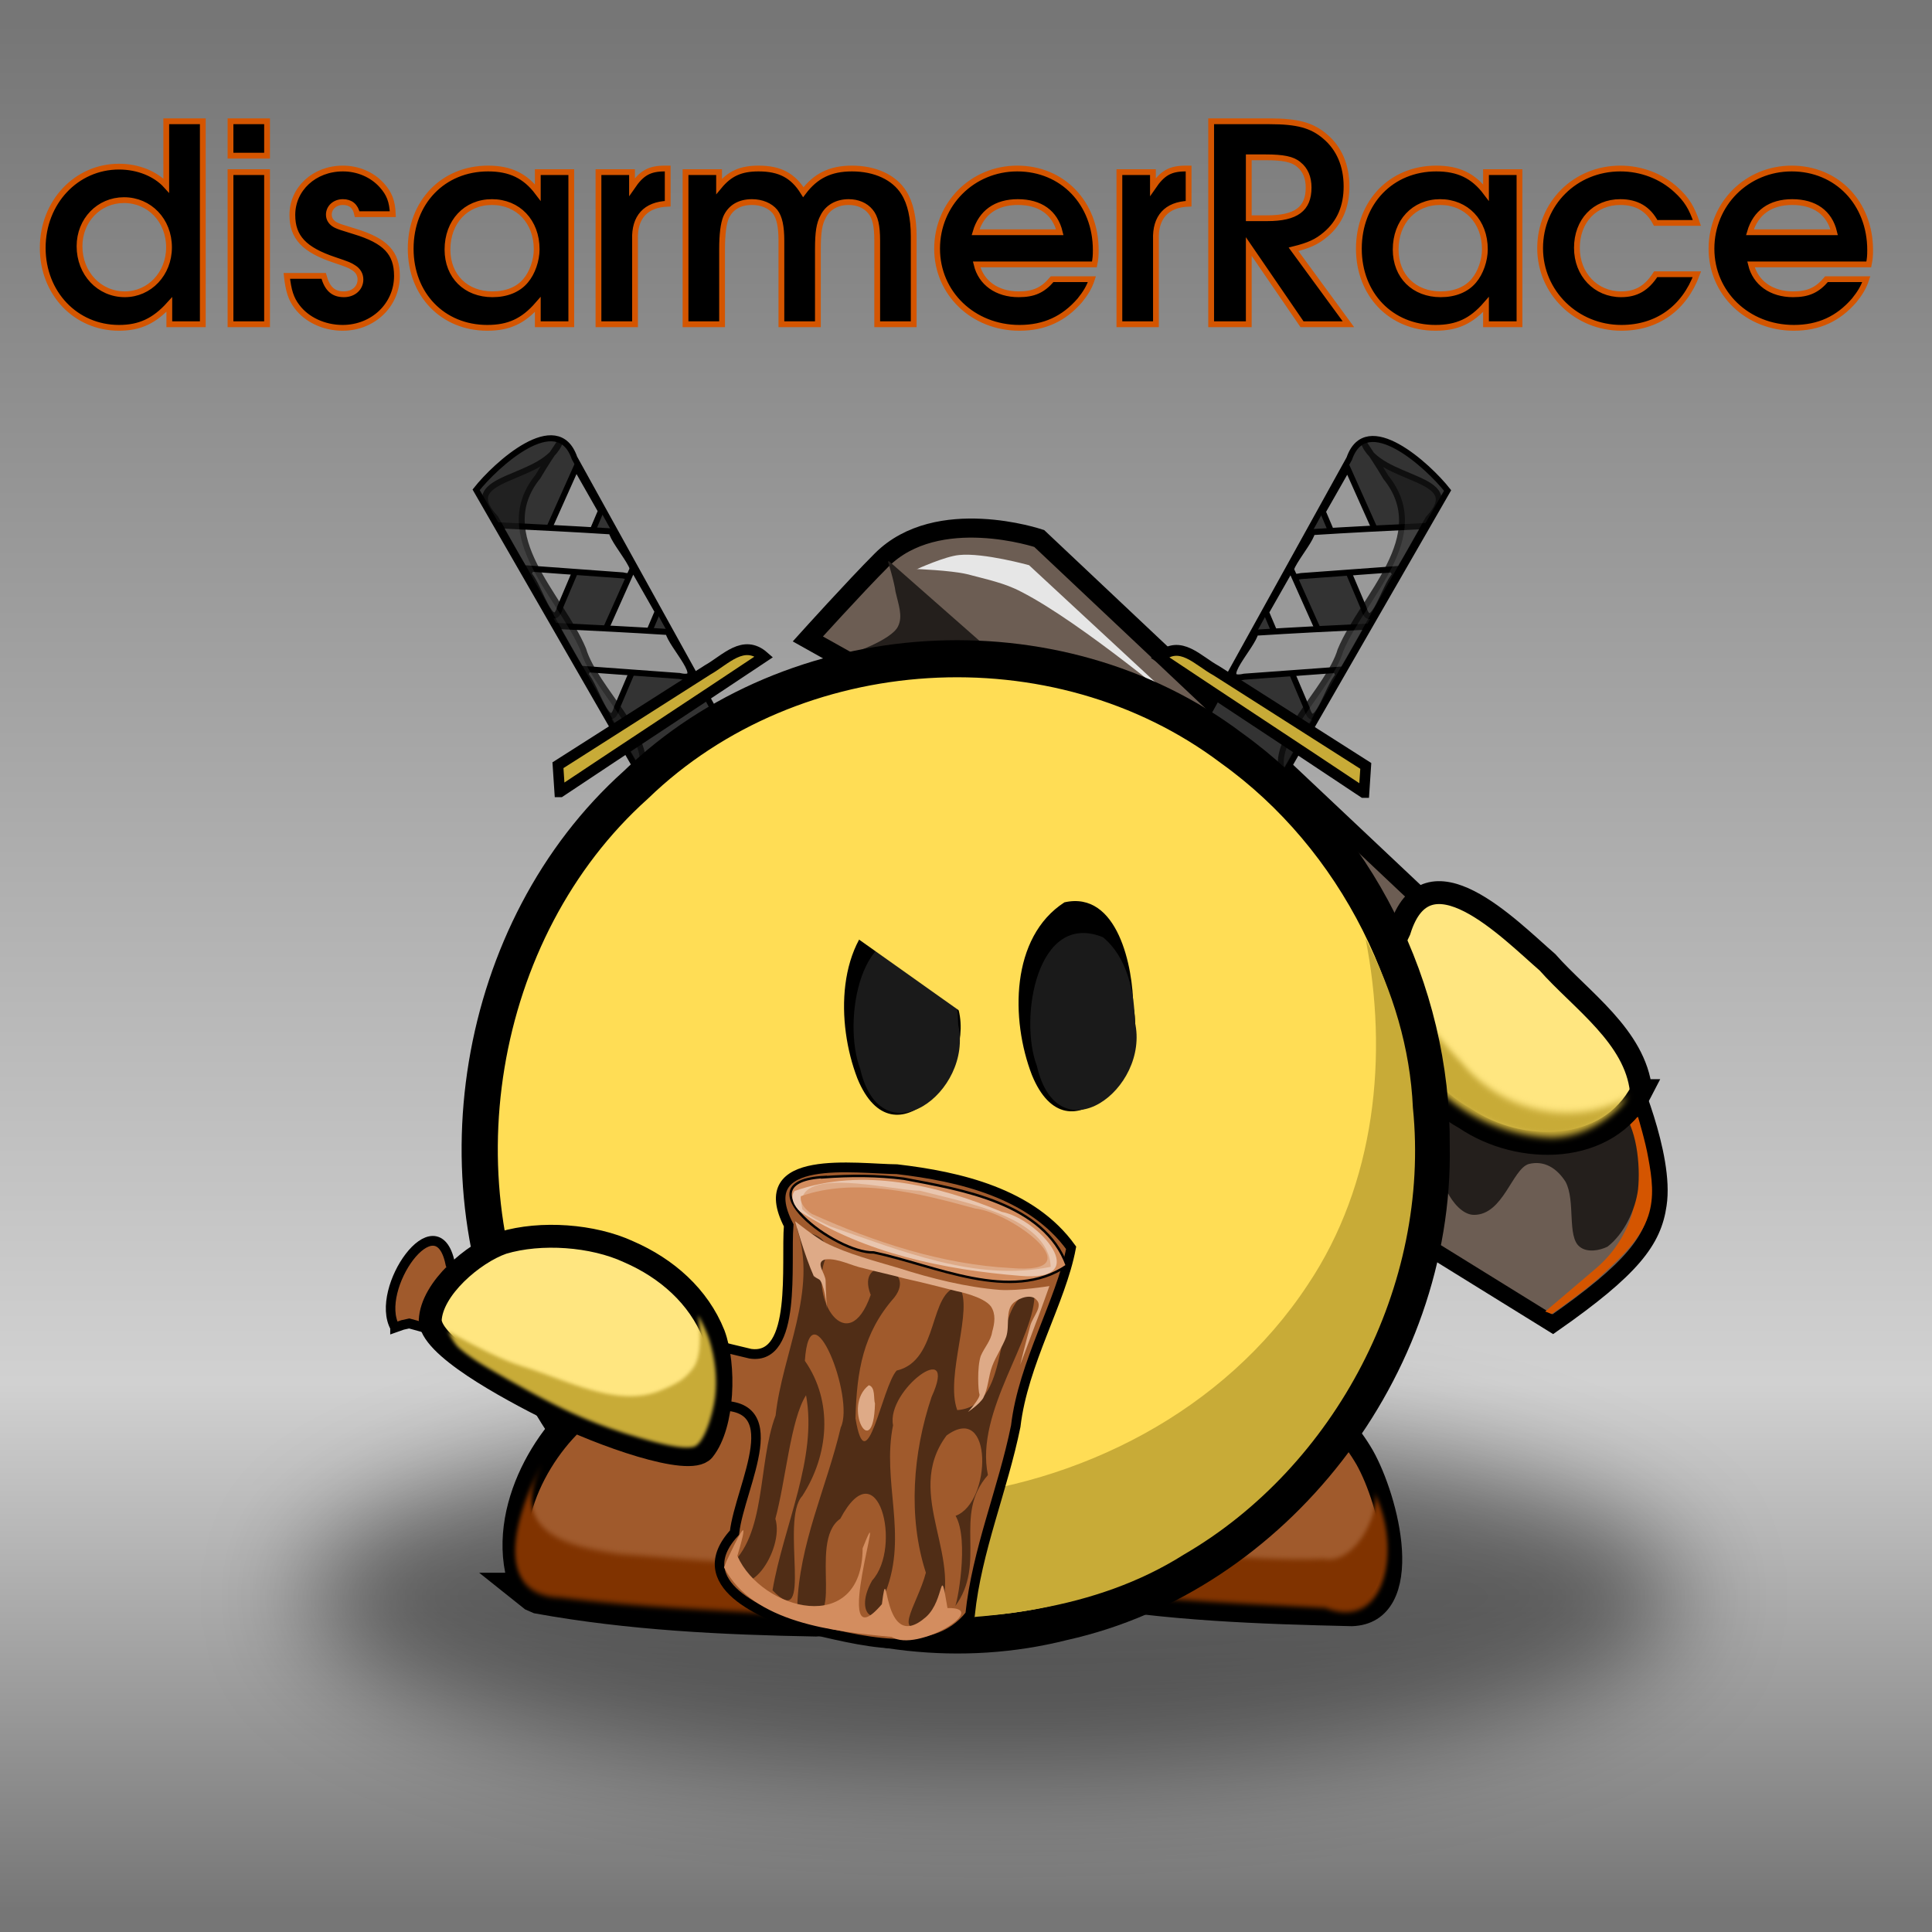
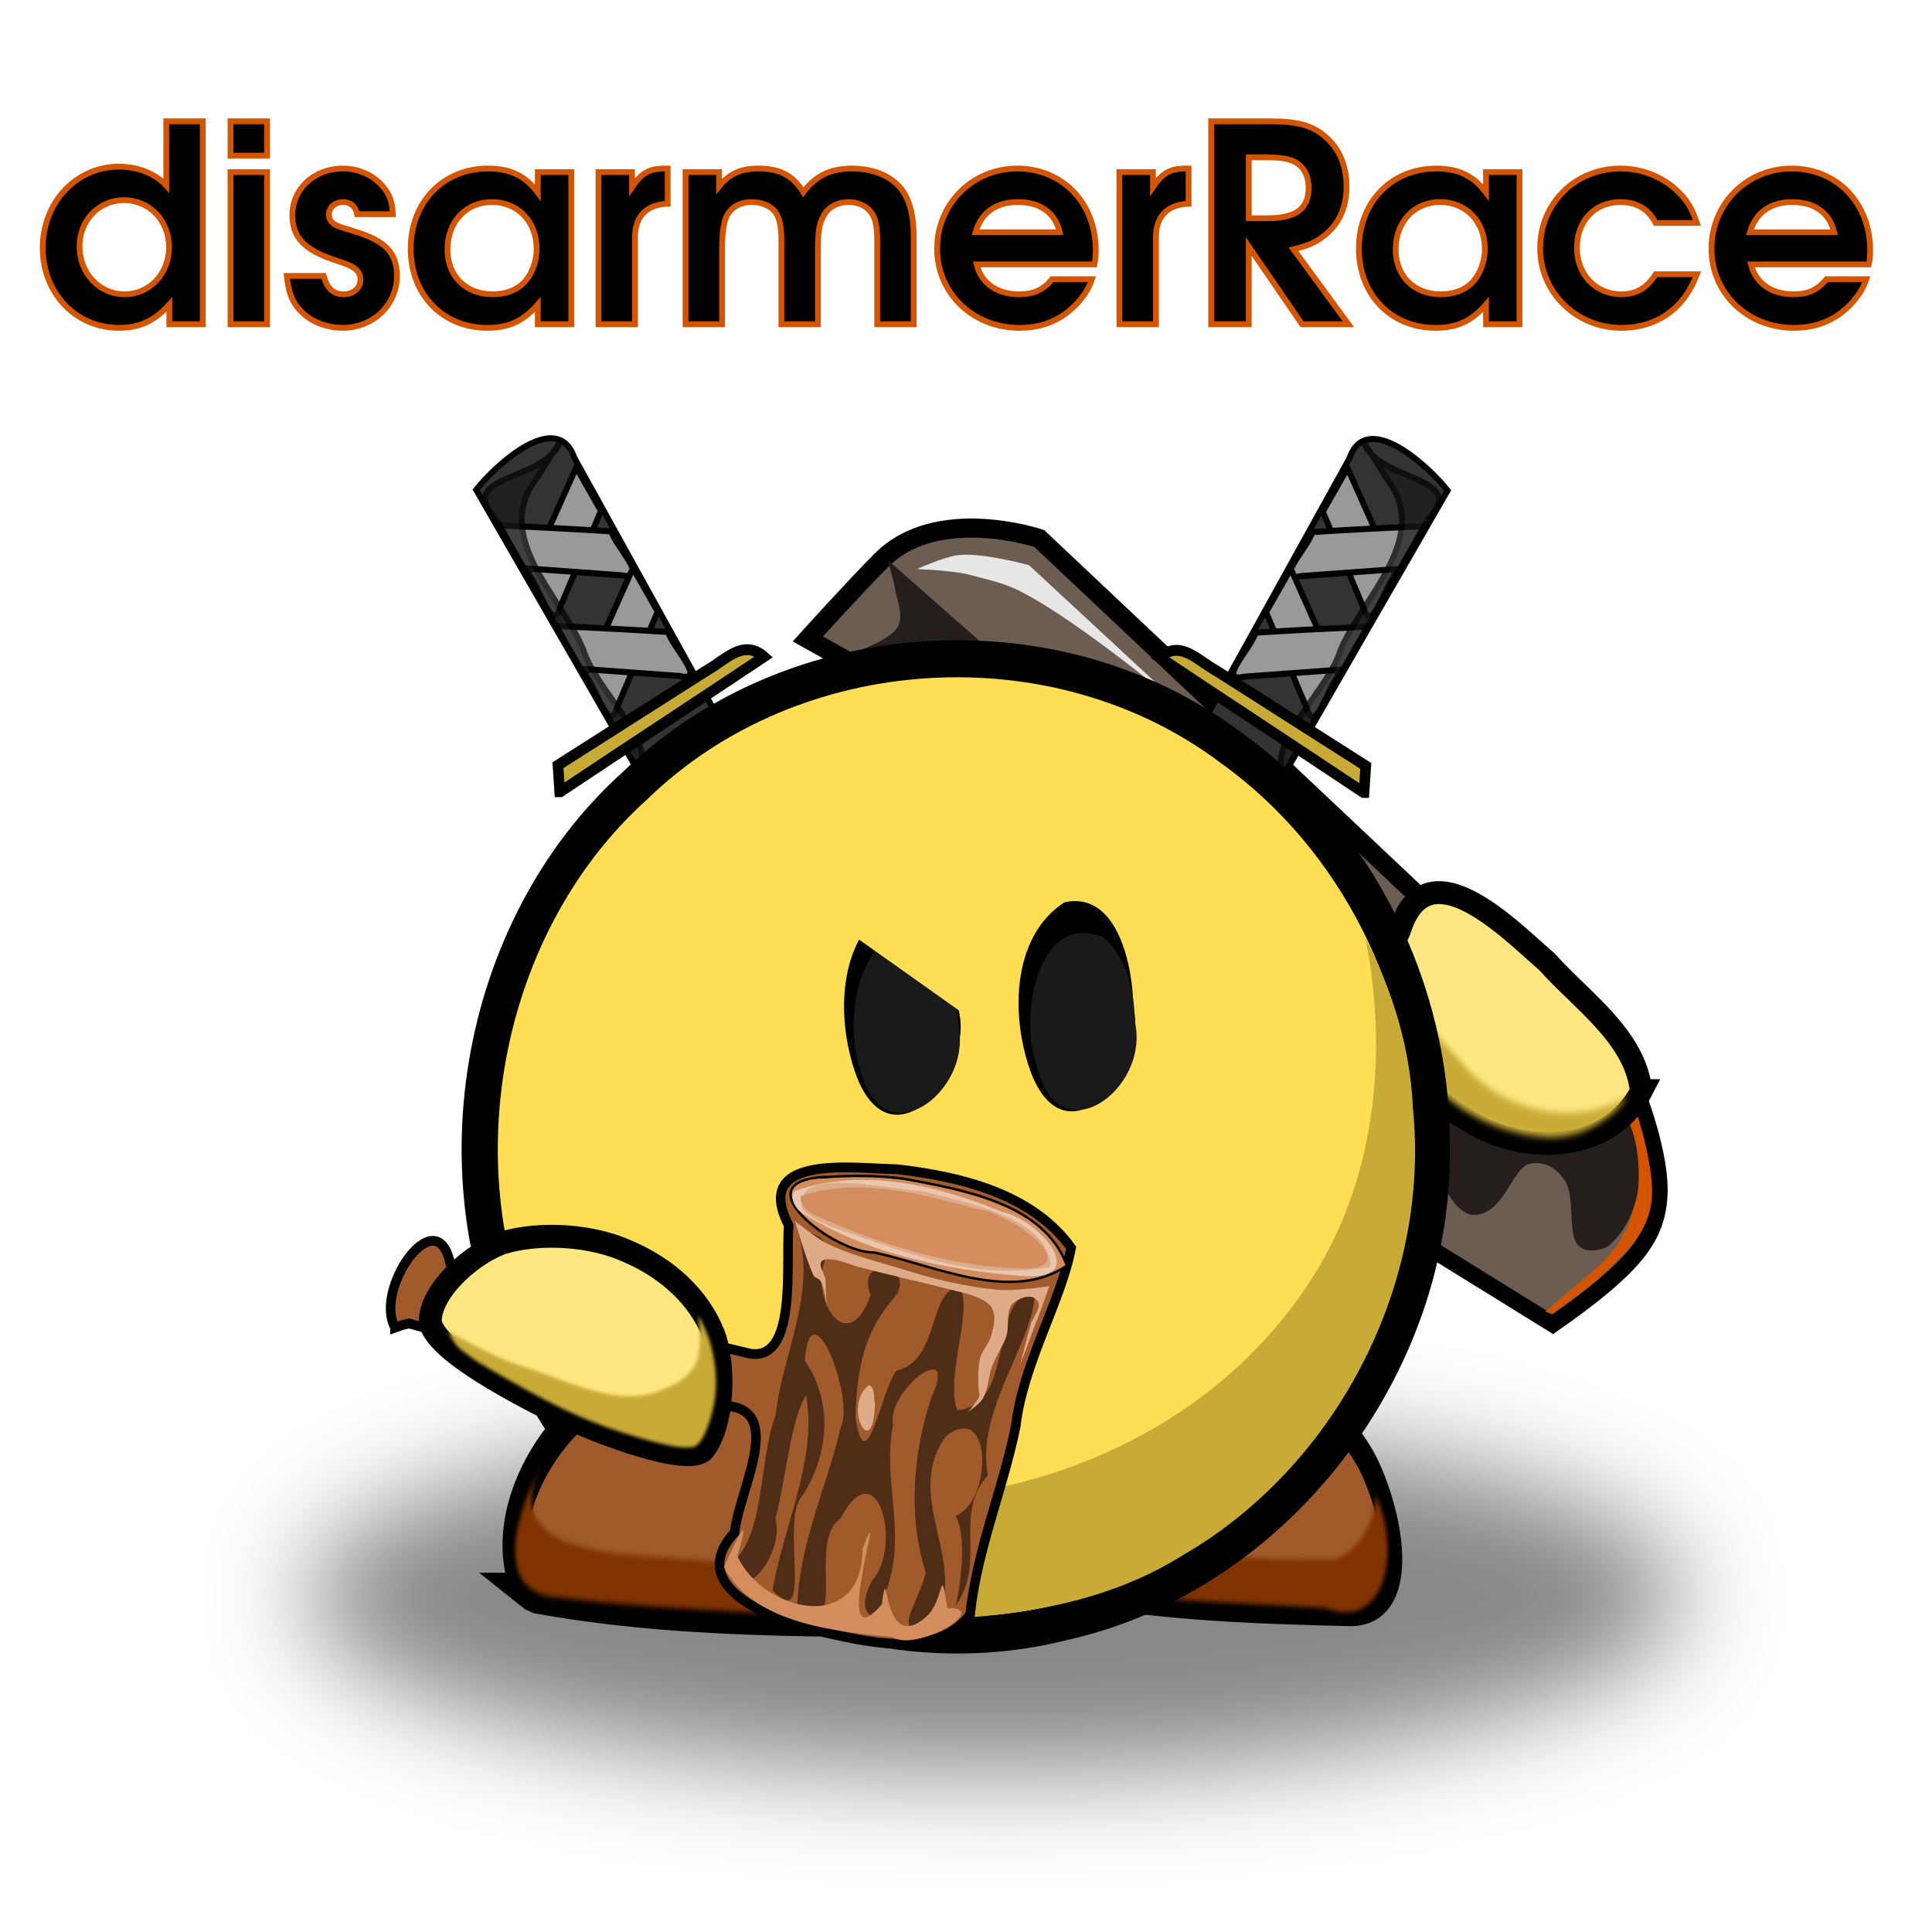
<svg xmlns="http://www.w3.org/2000/svg" xmlns:xlink="http://www.w3.org/1999/xlink" height="100%" version="1.1" viewBox="0 0 512 512" width="100%" id="svg2">
  <defs id="defs8">
    <linearGradient id="linearGradient5610">
      <stop id="stop5612" offset="0" style="stop-color:#767676;stop-opacity:1;" />
      <stop style="stop-color:#d1d1d1;stop-opacity:1;" offset="0.721" id="stop5614" />
      <stop id="stop5616" offset="1" style="stop-color:#767676;stop-opacity:1;" />
    </linearGradient>
    <filter color-interpolation-filters="sRGB" id="o2-8">
      <feGaussianBlur stdDeviation="0.5" id="feGaussianBlur18-6" />
    </filter>
    <filter color-interpolation-filters="sRGB" id="o3-2">
      <feGaussianBlur stdDeviation="0.5" id="feGaussianBlur21-3" />
    </filter>
    <filter color-interpolation-filters="sRGB" id="o4-1">
      <feGaussianBlur stdDeviation="0.5" id="feGaussianBlur24-4" />
    </filter>
    <filter color-interpolation-filters="sRGB" id="o5-0">
      <feGaussianBlur stdDeviation="0.3" id="feGaussianBlur27-7" />
    </filter>
    <filter id="filter5624" x="-0.093" width="1.185" y="-0.362" height="1.725" color-interpolation-filters="sRGB">
      <feGaussianBlur stdDeviation="17.029" id="feGaussianBlur5626" />
    </filter>
-     <linearGradient xlink:href="#linearGradient5610" id="linearGradient5653" gradientUnits="userSpaceOnUse" x1="1280" y1="108.311" x2="1280" y2="1516.408" gradientTransform="matrix(0.2666667,0,0,0.3555556,170.6667,-32.85334)" />
  </defs>
-   <rect id="rect637" y="-7.6293945e-06" x="1.2e-06" width="512" style="fill:url(#linearGradient5653);fill-opacity:1" height="512" />
+   <rect id="rect637" y="-7.6293945e-06" x="1.2e-06" width="512" style="fill:none;fill-opacity:1" height="512" />
  <path transform="matrix(0.8256707,0,0,0.8256707,-122.7868,25.21341)" d="m 688.326,481.847 a 220.617,56.38 0 1 1 -441.235,0 220.617,56.38 0 1 1 441.235,0 z" id="path5618" style="opacity:0.467;fill:#000000;fill-opacity:1;stroke:none;filter:url(#filter5624)" />
  <text id="text5630" y="85.926" x="9.138" style="font-size:72.771px;font-style:normal;font-weight:normal;line-height:125%;letter-spacing:0px;word-spacing:0px;fill:#000000;fill-opacity:1;stroke:#d45500;stroke-width:1.533;stroke-miterlimit:4;stroke-dasharray:none;font-family:Sans" xml:space="preserve">
    <tspan style="font-style:normal;font-variant:normal;font-weight:600;font-stretch:normal;stroke:#d45500;stroke-width:1.533;stroke-miterlimit:4;stroke-dasharray:none;font-family:URW Gothic L;-inkscape-font-specification:URW Gothic L Semi-Bold" y="85.926" x="9.138" id="tspan5632">disarmerRace</tspan>
  </text>
  <g transform="matrix(0.8256707,0,0,0.8256707,393.4517,72.2978)" id="g665">
    <g transform="translate(0,-930.362)" id="g1033">
      <use height="90" style="fill:#ff0101;stroke:#ff0101" transform="translate(69.236,84.488)" width="600" x="0" xlink:href="#" y="0" id="use1035" />
      <use height="90" style="fill:#ff0101;stroke:#ff0101;stroke-width:1.2" transform="matrix(0.811,0,0,0.812,95.472,244.37)" width="600" x="0" xlink:href="#" y="0" id="use1037" />
      <use height="90" style="fill:#ff0101;stroke:#ff0101;stroke-width:1.5" transform="matrix(0.685,0,0,0.687,110.945,377.717)" width="600" x="0" xlink:href="#" y="0" id="use1039" />
      <use height="90" style="fill:#ff0101;stroke:#ff0101;stroke-width:1.8" transform="matrix(0.559,0,0,0.562,128.453,487.311)" width="600" x="0" xlink:href="#" y="0" id="use1041" />
      <use height="90" style="fill:#ff0101;stroke:#ff0101;stroke-width:2.3" transform="matrix(0.432,0,0,0.437,143.96,613.049)" width="600" x="0" xlink:href="#" y="0" id="use1043" />
      <use height="90" style="fill:#ff0101;stroke:#ff0101;stroke-width:3.2" transform="matrix(0.306,0,0,0.313,157.476,725.616)" width="600" x="0" xlink:href="#" y="0" id="use1045" />
      <use height="90" style="fill:#ff0101;stroke:#ff0101;stroke-width:5.4" transform="matrix(0.18,0,0,0.188,163.968,850.255)" width="600" x="0" xlink:href="#" y="0" id="use1047" />
    </g>
    <g transform="translate(0,-930.362)" id="g1049">
      <use height="90" style="fill:#ff0101;stroke:#ff0101" transform="translate(69.236,84.488)" width="600" x="0" xlink:href="#" y="0" id="use1051" />
      <use height="90" style="fill:#ff0101;stroke:#ff0101;stroke-width:1.2" transform="matrix(0.811,0,0,0.812,95.472,244.37)" width="600" x="0" xlink:href="#" y="0" id="use1053" />
      <use height="90" style="fill:#ff0101;stroke:#ff0101;stroke-width:1.5" transform="matrix(0.685,0,0,0.687,110.945,377.717)" width="600" x="0" xlink:href="#" y="0" id="use1055" />
      <use height="90" style="fill:#ff0101;stroke:#ff0101;stroke-width:1.8" transform="matrix(0.559,0,0,0.562,128.453,487.311)" width="600" x="0" xlink:href="#" y="0" id="use1057" />
      <use height="90" style="fill:#ff0101;stroke:#ff0101;stroke-width:2.3" transform="matrix(0.432,0,0,0.437,143.96,613.049)" width="600" x="0" xlink:href="#" y="0" id="use1059" />
      <use height="90" style="fill:#ff0101;stroke:#ff0101;stroke-width:3.2" transform="matrix(0.306,0,0,0.313,157.476,725.616)" width="600" x="0" xlink:href="#" y="0" id="use1061" />
      <use height="90" style="fill:#ff0101;stroke:#ff0101;stroke-width:5.4" transform="matrix(0.18,0,0,0.188,163.968,850.255)" width="600" x="0" xlink:href="#" y="0" id="use1063" />
    </g>
    <g transform="translate(0,-930.362)" id="g1065">
      <use height="90" style="fill:#ff0101;stroke:#ff0101" transform="translate(69.236,84.488)" width="600" x="0" xlink:href="#" y="0" id="use1067" />
      <use height="90" style="fill:#ff0101;stroke:#ff0101;stroke-width:1.2" transform="matrix(0.811,0,0,0.812,95.472,244.37)" width="600" x="0" xlink:href="#" y="0" id="use1069" />
      <use height="90" style="fill:#ff0101;stroke:#ff0101;stroke-width:1.5" transform="matrix(0.685,0,0,0.687,110.945,377.717)" width="600" x="0" xlink:href="#" y="0" id="use1071" />
      <use height="90" style="fill:#ff0101;stroke:#ff0101;stroke-width:1.8" transform="matrix(0.559,0,0,0.562,128.453,487.311)" width="600" x="0" xlink:href="#" y="0" id="use1073" />
      <use height="90" style="fill:#ff0101;stroke:#ff0101;stroke-width:2.3" transform="matrix(0.432,0,0,0.437,143.96,613.049)" width="600" x="0" xlink:href="#" y="0" id="use1075" />
      <use height="90" style="fill:#ff0101;stroke:#ff0101;stroke-width:3.2" transform="matrix(0.306,0,0,0.313,157.476,725.616)" width="600" x="0" xlink:href="#" y="0" id="use1077" />
      <use height="90" style="fill:#ff0101;stroke:#ff0101;stroke-width:5.4" transform="matrix(0.18,0,0,0.188,163.968,850.255)" width="600" x="0" xlink:href="#" y="0" id="use1079" />
    </g>
    <g transform="translate(0,-930.362)" id="g1081">
      <use height="90" style="fill:#ff0101;stroke:#ff0101" transform="translate(69.236,84.488)" width="600" x="0" xlink:href="#" y="0" id="use1083" />
      <use height="90" style="fill:#ff0101;stroke:#ff0101;stroke-width:1.2" transform="matrix(0.811,0,0,0.812,95.472,244.37)" width="600" x="0" xlink:href="#" y="0" id="use1085" />
      <use height="90" style="fill:#ff0101;stroke:#ff0101;stroke-width:1.5" transform="matrix(0.685,0,0,0.687,110.945,377.717)" width="600" x="0" xlink:href="#" y="0" id="use1087" />
      <use height="90" style="fill:#ff0101;stroke:#ff0101;stroke-width:1.8" transform="matrix(0.559,0,0,0.562,128.453,487.311)" width="600" x="0" xlink:href="#" y="0" id="use1089" />
      <use height="90" style="fill:#ff0101;stroke:#ff0101;stroke-width:2.3" transform="matrix(0.432,0,0,0.437,143.96,613.049)" width="600" x="0" xlink:href="#" y="0" id="use1091" />
      <use height="90" style="fill:#ff0101;stroke:#ff0101;stroke-width:3.2" transform="matrix(0.306,0,0,0.313,157.476,725.616)" width="600" x="0" xlink:href="#" y="0" id="use1093" />
      <use height="90" style="fill:#ff0101;stroke:#ff0101;stroke-width:5.4" transform="matrix(0.18,0,0,0.188,163.968,850.255)" width="600" x="0" xlink:href="#" y="0" id="use1095" />
    </g>
    <g transform="matrix(4.080667,0,0,4.080667,-1094.175,-348.0919)" id="g667">
      <g style="stroke-width:4.7" transform="matrix(0.334,0,0,0.415,177.944,-10.872)" id="g669">
        <path d="m 170.4,480.2 c -6.6,-12.4 4.9,-27.2 15.8,-33.1 17.6,-10.5 43.2,-8.1 55.6,9.2 5.6,8 12.5,29.1 -3,29.6 -21.7,-0.4 -43.6,-1 -65.2,-4.1 l -1.5,-0.5 -1.8,-1.1 0,0 z" style="fill:#a05a2c;stroke:#000000;stroke-width:4.7" id="path671" />
        <path d="m 174.6,458.4 c -8.4,12.7 9.7,14.6 18.2,15.6 13.1,0.7 26.2,1.9 39.3,1.5 8.1,1.2 13.9,-10.1 11.7,-12.9 6.7,9.8 3.7,26.9 -11.3,22.2 -17.8,-0.8 -35.7,-1.3 -53.4,-3 -16,-0.4 -10.6,-14.8 -4.5,-23.5 z" style="fill:#803300;filter:url(#o2-8)" id="path673" />
      </g>
      <path d="m 248.3,152.4 25.2,15.6 c 6.3,-4.4 7.9,-6.6 8.3,-9.4 0.6,-3.9 -2.4,-10.6 -2.4,-10.6 z" style="fill:#6c5d53;stroke:#000000;stroke-width:1.3" id="path675" />
      <path d="m 280.2,151.7 c 0,0 0.6,2 0.8,3.2 0.3,1.6 0.5,3.1 0,4.6 -0.6,1.8 -2.1,3.2 -3.5,4.5 -1.2,1.2 -4.1,3.2 -4.1,3.2 l -0.5,-0.2 c 0,0 2.6,-2.2 4,-3.4 1.3,-1.1 2.3,-2.6 2.8,-4.2 0.4,-1.3 0.1,-3.2 -0.4,-4.4 -0.5,-1.3 -2.8,-3.1 -2.8,-3.1 z" style="fill:#d45500" id="path677" />
      <path d="m 280.4,150.8 -47.3,-44.6 c 0,0 -8,-2.7 -12.4,1.7 -2.1,2.1 -5.8,6.2 -5.8,6.2 z" style="fill:#6c5d53;stroke:#000000;stroke-width:1.5" id="path679" />
      <path d="m 264.9,151.9 c -1.3,1.4 -0.6,4 0.3,5.7 0.4,0.8 1.2,1.8 2.1,1.8 2.3,0 3,-3.6 4.3,-4 1.2,-0.3 2.2,0.3 2.9,1.4 0.8,1.5 0.1,4.3 1.1,5.1 0.6,0.5 1.6,0.3 2.2,0 1.3,-1 2.2,-2.9 2.4,-4.5 0.2,-1.9 -0.1,-5 -1.4,-6.3 -3.7,-3.4 -10.5,-3 -13.9,0.8 z" style="fill:#241f1c" id="path681" />
      <g transform="matrix(0.463,0,0,0.474,112.23,-37.743)" id="g683">
        <path d="m 363.4,395.3 c -5.7,10.8 -20.8,10.7 -30,4.6 -10.7,-5.8 -17,-19.8 -11.1,-31.2 4.6,-14.4 18.6,-0.2 25.1,5.3 5.7,6.3 14.9,12.3 15.9,21.3 z" style="fill:#ffe680;stroke:#000000;stroke-width:3.8" id="path685" />
        <path d="m 351.5,389.1 c -7.5,8 -20.1,9 -29.2,3 -5.5,-2.8 -12.9,-9.6 -8.6,0.2 5.5,7.7 18.1,9.8 27,7.3 5.1,-1.7 8.6,-5.7 10.7,-10.5 z" style="fill:#c8ab37;filter:url(#o3-2)" transform="matrix(0.958,0.288,-0.288,0.958,136.91,-77.892)" id="path687" />
      </g>
      <g transform="matrix(0.463,0,0,0.474,112.23,-37.743)" id="g689">
        <path d="m 193.4,343.1 c -9.3,-15.8 -18.7,-31.7 -28,-47.5 3.3,-4.1 13.8,-13.5 16.7,-5.3 8.4,14.8 16.7,29.5 25.1,44.3 -4.6,2.9 -9.2,5.7 -13.8,8.6 z" style="fill:#333333;stroke:#000000" id="path691" />
        <g style="stroke:#000000" id="g693">
          <path d="m 182.4,291.9 c -2.7,5.9 -5.4,11.8 -8.1,17.7 1.8,1.7 4,10.2 5.4,5.4 2.3,-5.3 4.6,-10.6 6.9,-15.9 -1.4,-2.4 -2.8,-4.8 -4.2,-7.2 z" style="fill:#999999;stroke:#000000" id="path695" />
          <path d="m 169.4,301.5 c 6.3,0.3 12.6,0.6 19,1 0.5,2.3 6.8,8.4 1.9,7.3 -5.6,-0.4 -11.2,-0.8 -16.8,-1.2 -1.4,-2.3 -2.7,-4.6 -4.1,-7 z" style="fill:#999999;stroke:#000000" id="path697" />
        </g>
        <g style="stroke:#000000" transform="translate(9.64,16.692)" id="g699">
          <path d="m 182.4,291.9 c -2.7,5.9 -5.4,11.8 -8.1,17.7 1.8,1.7 4,10.2 5.4,5.4 2.3,-5.3 4.6,-10.6 6.9,-15.9 -1.4,-2.4 -2.8,-4.8 -4.2,-7.2 z" style="fill:#999999;stroke:#000000" id="path701" />
          <path d="m 169.4,301.5 c 6.3,0.3 12.6,0.6 19,1 0.5,2.3 6.8,8.4 1.9,7.3 -5.6,-0.4 -11.2,-0.8 -16.8,-1.2 -1.4,-2.3 -2.7,-4.6 -4.1,-7 z" style="fill:#999999;stroke:#000000" id="path703" />
        </g>
        <path d="m 179.7,287.5 c -2.4,6.8 -18,5.5 -11,12.8 8.2,14.2 16.4,28.3 24.6,42.5 2.7,-5.7 -7.7,-14.1 -9.7,-20.7 -3.8,-8.9 -15.8,-18.9 -7.7,-28.7 1.2,-2 2.5,-3.9 3.8,-5.8 z" style="opacity:0.7;fill:#1a1a1a;stroke:#000000" id="path705" />
        <path d="m 179.7,345.7 c 11.5,-7.5 23.1,-14.9 34.6,-22.4 -3.5,-3 -6.5,0.5 -9.6,2.2 -8.5,5.3 -16.9,10.5 -25.4,15.8 0.1,1.5 0.2,2.9 0.3,4.4 z" style="fill:#c8ab37;stroke:#000000;stroke-width:1.8" id="path707" />
      </g>
      <g transform="matrix(-0.463,0,0,0.474,341.802,-37.689)" id="g709">
        <path d="m 193.4,343.1 c -9.3,-15.8 -18.7,-31.7 -28,-47.5 3.3,-4.1 13.8,-13.5 16.7,-5.3 8.4,14.8 16.7,29.5 25.1,44.3 -4.6,2.9 -9.2,5.7 -13.8,8.6 z" style="fill:#333333;stroke:#000000" id="path711" />
        <g style="stroke:#000000" id="g713">
          <path d="m 182.4,291.9 c -2.7,5.9 -5.4,11.8 -8.1,17.7 1.8,1.7 4,10.2 5.4,5.4 2.3,-5.3 4.6,-10.6 6.9,-15.9 -1.4,-2.4 -2.8,-4.8 -4.2,-7.2 z" style="fill:#999999;stroke:#000000" id="path715" />
          <path d="m 169.4,301.5 c 6.3,0.3 12.6,0.6 19,1 0.5,2.3 6.8,8.4 1.9,7.3 -5.6,-0.4 -11.2,-0.8 -16.8,-1.2 -1.4,-2.3 -2.7,-4.6 -4.1,-7 z" style="fill:#999999;stroke:#000000" id="path717" />
        </g>
        <g style="stroke:#000000" transform="translate(9.64,16.692)" id="g719">
          <path d="m 182.4,291.9 c -2.7,5.9 -5.4,11.8 -8.1,17.7 1.8,1.7 4,10.2 5.4,5.4 2.3,-5.3 4.6,-10.6 6.9,-15.9 -1.4,-2.4 -2.8,-4.8 -4.2,-7.2 z" style="fill:#999999;stroke:#000000" id="path721" />
          <path d="m 169.4,301.5 c 6.3,0.3 12.6,0.6 19,1 0.5,2.3 6.8,8.4 1.9,7.3 -5.6,-0.4 -11.2,-0.8 -16.8,-1.2 -1.4,-2.3 -2.7,-4.6 -4.1,-7 z" style="fill:#999999;stroke:#000000" id="path723" />
        </g>
        <path d="m 179.7,287.5 c -2.4,6.8 -18,5.5 -11,12.8 8.2,14.2 16.4,28.3 24.6,42.5 2.7,-5.7 -7.7,-14.1 -9.7,-20.7 -3.8,-8.9 -15.8,-18.9 -7.7,-28.7 1.2,-2 2.5,-3.9 3.8,-5.8 z" style="opacity:0.7;fill:#1a1a1a;stroke:#000000" id="path725" />
        <path d="m 179.7,345.7 c 11.5,-7.5 23.1,-14.9 34.6,-22.4 -3.5,-3 -6.4,0.5 -9.6,2.2 -8.5,5.3 -16.9,10.5 -25.4,15.8 0.1,1.5 0.2,2.9 0.3,4.4 z" style="fill:#c8ab37;stroke:#000000;stroke-width:1.8" id="path727" />
      </g>
      <path d="m 221.3,108 7.5,6.6 -10.6,0.7 c 0,0 3.3,-1.1 3.8,-2.2 0.4,-0.8 0,-1.8 -0.2,-2.7 -0.1,-0.8 -0.6,-2.4 -0.6,-2.4 z" style="fill:#241f1c" id="path729" />
      <path d="m 223.5,108.6 c 0,0 2.2,-1 3.3,-1.1 1.9,-0.2 5.5,0.8 5.5,0.8 l 12.3,11.4 c 0,0 -8.2,-6.9 -12.9,-9.3 -1.3,-0.7 -2.8,-1 -4.3,-1.4 -1.3,-0.3 -4,-0.4 -4,-0.4 z" style="fill:#e6e6e6" id="path731" />
      <g style="stroke-width:5.3" transform="matrix(0.527,0,0,0.54,98.331,-66.163)" id="g733">
        <path d="m 314.3,407.7 c 0.6,32.2 -23.6,62.5 -55,69.3 -30.3,7.5 -64.1,-7.8 -78.5,-35.4 -15.7,-27.7 -9.3,-65.5 14.7,-86.5 23.6,-22.3 62.8,-24.6 88.9,-5.4 18.6,13 30.1,35.2 29.9,58" style="fill:#ffdd55;stroke:#000000;stroke-width:5.4;stroke-linecap:round;stroke-linejoin:round" id="path735" />
        <path d="m 304.4,377.3 c 3.5,17.2 1.5,35.9 -8.6,50.6 -12.5,18.5 -34.1,29.1 -56,31 -19.3,2.1 -41.8,0.5 -56,-14.4 10.5,17.2 28.9,29.8 49,32.3 15.3,-0.1 31.2,-1.4 44.5,-9.6 22.6,-12.8 36.9,-39.2 34.2,-65.1 -0.4,-8.7 -3,-17 -7.1,-24.7 z" style="fill:#c8ab37" id="path737" />
      </g>
      <g transform="matrix(0.433,0,0,0.45,123.715,-31.367)" id="g739">
        <path d="m 269.7,387.6 c 2.8,10.9 -11.8,27.4 -18.4,11.9 -3.9,-9.7 -3.9,-24.1 5.9,-30.2 9.7,-2.1 12.5,11.4 12.5,18.3" style="fill:#000000" id="path741" />
        <path d="m 270,390.2 c 2.8,11.8 -14,23.6 -17.8,7.7 -3.3,-8.3 0,-27.2 12,-22.5 4.4,3.5 5.7,9.5 5.8,14.8" style="fill:#1a1a1a" id="path743" />
        <path d="m 238,388.2 c 2.8,10.9 -11.8,27.4 -18.4,11.9 -3.9,-9.7 -3.9,-24.1 5.9,-30.2 9.7,-2.1 12.5,11.4 12.5,18.3" style="fill:#000000" id="path745" />
        <path d="m 237.9,390.7 c 2.8,11.8 -14,23.6 -17.8,7.7 -3.3,-8.3 0,-27.2 12,-22.5 4.4,3.5 5.7,9.5 5.8,14.8" style="fill:#1a1a1a" id="path747" />
        <path d="m 214.6,372.2 c 8.7,5.9 17.4,11.9 26.1,17.8 -2.2,-8 -4.4,-16.1 -6.6,-24.1 -6.5,2 -13.2,3.5 -19.5,6.3 z" style="fill:#ffdd55" id="path749" />
      </g>
      <g style="stroke-width:5.6" transform="matrix(0.337,0,0,0.44,135.074,-22.485)" id="g751">
        <path d="m 170.4,480.2 c -6.6,-12.4 4.9,-27.2 15.8,-33.1 17.6,-10.5 43.2,-8.1 55.6,9.2 5.6,8 12.5,29.1 -3,29.6 -21.7,-0.3 -43.6,-1.1 -65.2,-4.1 l -1.5,-0.5 -1.8,-1.1 0,0 z" style="fill:#a05a2c;stroke:#000000;stroke-width:5.7" id="path753" />
        <path d="m 174.6,458.4 c -8.4,12.7 9.7,14.6 18.2,15.6 13.1,0.7 26.2,1.9 39.3,1.5 8.1,1.2 13.9,-10.1 11.7,-12.9 6.7,9.8 3.7,26.9 -11.3,22.2 -17.8,-0.8 -35.7,-1.3 -53.4,-3 -16,-0.4 -10.6,-14.8 -4.5,-23.5 z" style="fill:#803300;filter:url(#o4-1)" id="path755" />
      </g>
      <g transform="matrix(0.187,0,0,0.192,162.493,53.759)" id="g757">
        <path d="m 106.6,596.3 c -9,-15.7 17.5,-52.5 23.2,-26.3 39.8,19 83.7,26.9 126.3,37.1 19.8,2.8 14.8,-37 16.1,-52.6 -15.9,-29.9 28.6,-23.1 45.5,-23 26.4,3 56.7,9.8 73.3,32.2 -4.2,21.9 -20.2,47.2 -23.3,73.1 -5.4,25.9 -16.4,50.9 -19.2,77.2 -15.6,19.8 -47.9,10 -69.5,5.4 -17.7,-5.4 -49.4,-18 -29.6,-39 2.3,-19.4 24.5,-55.7 -10.5,-51.7 -42.8,-8.5 -84.2,-22.9 -126.3,-34 l -2.8,0.6 -3.2,1.1 0,0 z" style="fill:#a05a2c;stroke:#000000;stroke-width:4" id="path759" />
        <path d="m 287.1,534.7 c -35.3,1.8 4.9,31.4 20.9,30.9 25.5,5.2 57.8,20.9 81.2,5.4 -9.5,-25.6 -44.1,-31.1 -68.6,-35.6 C 309.5,534 298.2,534 287,534.8 z" style="fill:#d38d5f;stroke:#000000" id="path761" />
        <path d="m 275.7,555.9 c 8.8,25.4 -6.2,51.2 -9,76.5 -7.7,19.8 -3.6,49.4 -20,62.1 6.9,17.5 23.9,-7 19.9,-19.8 4.4,-15.8 6.4,-40.7 12.9,-50.6 4.9,25.8 -9.5,53.6 -14.1,79.9 17.8,18.1 3,-28.7 12.5,-38.6 11.1,-16.7 13.2,-38.5 1.1,-55.4 2.2,-31.6 21.2,15.2 15.1,27.3 -5.9,24.5 -17.7,47.9 -18.3,73.8 22.5,13.6 3.7,-26.7 18.1,-36.4 15.9,-29.1 26.2,11.7 13.4,25.3 -9,15.5 5.1,20.9 5.7,4.6 9.4,-23.4 -1.7,-45.2 3.1,-68.2 -3,-14.4 27.9,-36.5 16.2,-11.6 -7.9,22.9 -10,49.2 -2.4,72 -3.6,13.6 -16.5,28.8 4.3,19.6 13.4,-24.6 -14.4,-51.2 4.4,-75.8 19.7,-14.1 19,27.5 3.8,32.9 5.9,9.9 0.5,37.2 -0.3,37.2 13.8,-18.1 -1.1,-37.3 13.9,-53.9 -5.6,-26.2 20.4,-56.3 19.6,-75 -19.6,1.4 -7.5,46.5 -32.5,48.4 -5.3,-14 7.2,-41.7 0.8,-50.6 -13.1,1.5 -8.1,30.3 -26.3,34.4 -6.2,6.7 -12.7,46.7 -17.3,19.6 0.5,-19.5 3.2,-35 16.3,-49.5 10.4,-12.9 -16.8,-18.3 -9.9,-1.1 -9.6,26.6 -26.1,1.6 -18.9,-15.2 1.9,-9.5 -5.6,-9.2 -11.8,-12.1 z" style="fill:#502d16" id="path763" />
        <path d="m 245.9,692.4 c 5.2,-10.8 10.6,-21.6 4.7,-2.5 10.2,22.5 52.6,33.2 52.7,-3.1 11.6,-28.6 -14.7,48.9 8.1,22.9 2.9,-21.9 -0.5,21.6 18.6,5.2 8,-7 5.6,-23 9,-3.6 18.6,-0.5 -12.7,18.4 -23.5,11.8 -24.3,-2.2 -58.4,-5.7 -70.5,-28.5 l 0.9,-2.1 0,0 z" style="fill:#d38d5f" id="path765" />
        <path d="m 274.8,540.4 c 28.2,-9.7 60.1,-2.4 87.1,8.6 15.3,2.8 38.9,28.8 7.8,26.2 -32,-2.5 -65.2,-9.2 -92.7,-26.3 -2.2,-1.9 -4.6,-5.9 -2.2,-8.6 z" style="fill:#e9c6af" id="path767" />
        <path d="m 277.9,547.7 c -4.1,-18.3 36.9,-7.5 49.4,-7.4 18.6,4.7 54.4,10.8 55.1,31.2 -31.5,6.3 -63.1,-6.7 -92.6,-16.5 -4.2,-2 -8.7,-3.8 -12,-7.2 z" style="fill:#deaa87" id="path769" />
        <path d="m 277.2,542.6 c 23.3,-8 50.1,-1.2 73.4,5 15.6,1.6 50.6,27.3 15.1,24.4 -29.1,-1.5 -57.4,-10.6 -83.8,-22.2 -2.3,-1.5 -5.1,-4.1 -4.6,-7.2 z" style="fill:#d38d5f" id="path771" />
        <path d="m 305.9,620 c -11.4,8.6 1.9,32.5 2.6,7.5 -0.7,-1.9 0.3,-6.7 -2.6,-7.5 z" style="fill:#deaa87" id="path773" />
      </g>
      <path d="m 185.2,167.7 c 0.1,-2.5 3.4,-5.3 5.7,-6.1 3,-0.9 7.1,-0.6 9.9,0.7 3,1.3 5.5,3.5 6.7,6.5 0.9,2.4 0.8,7.1 -0.8,9.1 -1.1,1.3 -8.1,-1.2 -11.9,-3.1 -3.6,-1.8 -9.7,-5.1 -9.6,-7.2 z" style="fill:#ffe680;stroke:#000000;stroke-width:1.8" id="path775" />
      <path d="m 203.1,432.7 c 0,0 1.1,6 -0.8,8.6 -1.5,2 -2.8,2.6 -5.4,3.7 -7.4,3.1 -16.1,-1.7 -23.8,-4 -4.7,-1.4 -12.5,-5.8 -12.5,-5.8 0,0 0.9,2 2,2.9 2.5,2.1 5.5,3.6 8.3,5.2 4.2,2.3 8.1,4.4 12.4,6.2 3.1,1.3 6.6,2.5 9.8,3.4 3.2,0.9 7.3,2 9.3,1.5 1.7,-0.5 3.2,-5.2 3.6,-8.2 0.4,-3.2 0,-6.5 -1,-9.6 -0.6,-1.8 -1.8,-3.9 -1.8,-3.9 z" style="fill:#c8ab37;filter:url(#o5-0)" transform="matrix(0.463,0,0,0.474,112.23,-37.743)" id="path777" />
      <path d="m 215.4,164.3 c -0.8,-1.8 -1.5,-4.4 -1.5,-4.4 0,0 1.5,1.2 2.4,1.7 1.8,0.9 3.8,1.4 5.8,2 2.5,0.8 5.3,1.5 7.9,1.7 1.4,0.1 3.9,-0.3 3.9,-0.3 0,0 -0.7,2 -1.1,3 -0.4,1.1 -1.2,3.2 -1.2,3.2 0,0 0.5,-2 0.8,-3.1 0.2,-0.7 1,-1.5 0.5,-2 -0.4,-0.5 -1.3,-0.2 -1.8,0.2 -0.7,0.6 -0.3,1.8 -0.6,2.7 -0.3,0.8 -0.8,1.5 -1.1,2.3 -0.3,0.8 -0.3,1.7 -0.7,2.5 -0.3,0.5 -1.2,1.1 -1.2,1.1 0,0 1,-1.1 0.9,-1.4 -0.1,-0.2 -0.2,-2.1 0.1,-3 0.3,-0.7 0.8,-1.2 0.9,-1.9 0.2,-0.7 0.3,-1.4 -0.1,-2 -0.6,-0.8 -2.7,-1.2 -2.7,-1.2 0,0 -2.7,-0.7 -4.1,-1 -1.1,-0.3 -2.1,-0.5 -3.2,-0.8 -1,-0.2 -2,-0.8 -3,-0.7 -0.9,0.2 0,1.1 0,1.7 0,0.7 0.1,2.2 0.1,2.2 0,0 -0.1,-1.5 -0.5,-2.2 -0.1,-0.2 -0.4,-0.2 -0.5,-0.4 z" style="fill:#deaa87" id="path779" />
    </g>
  </g>
</svg>
